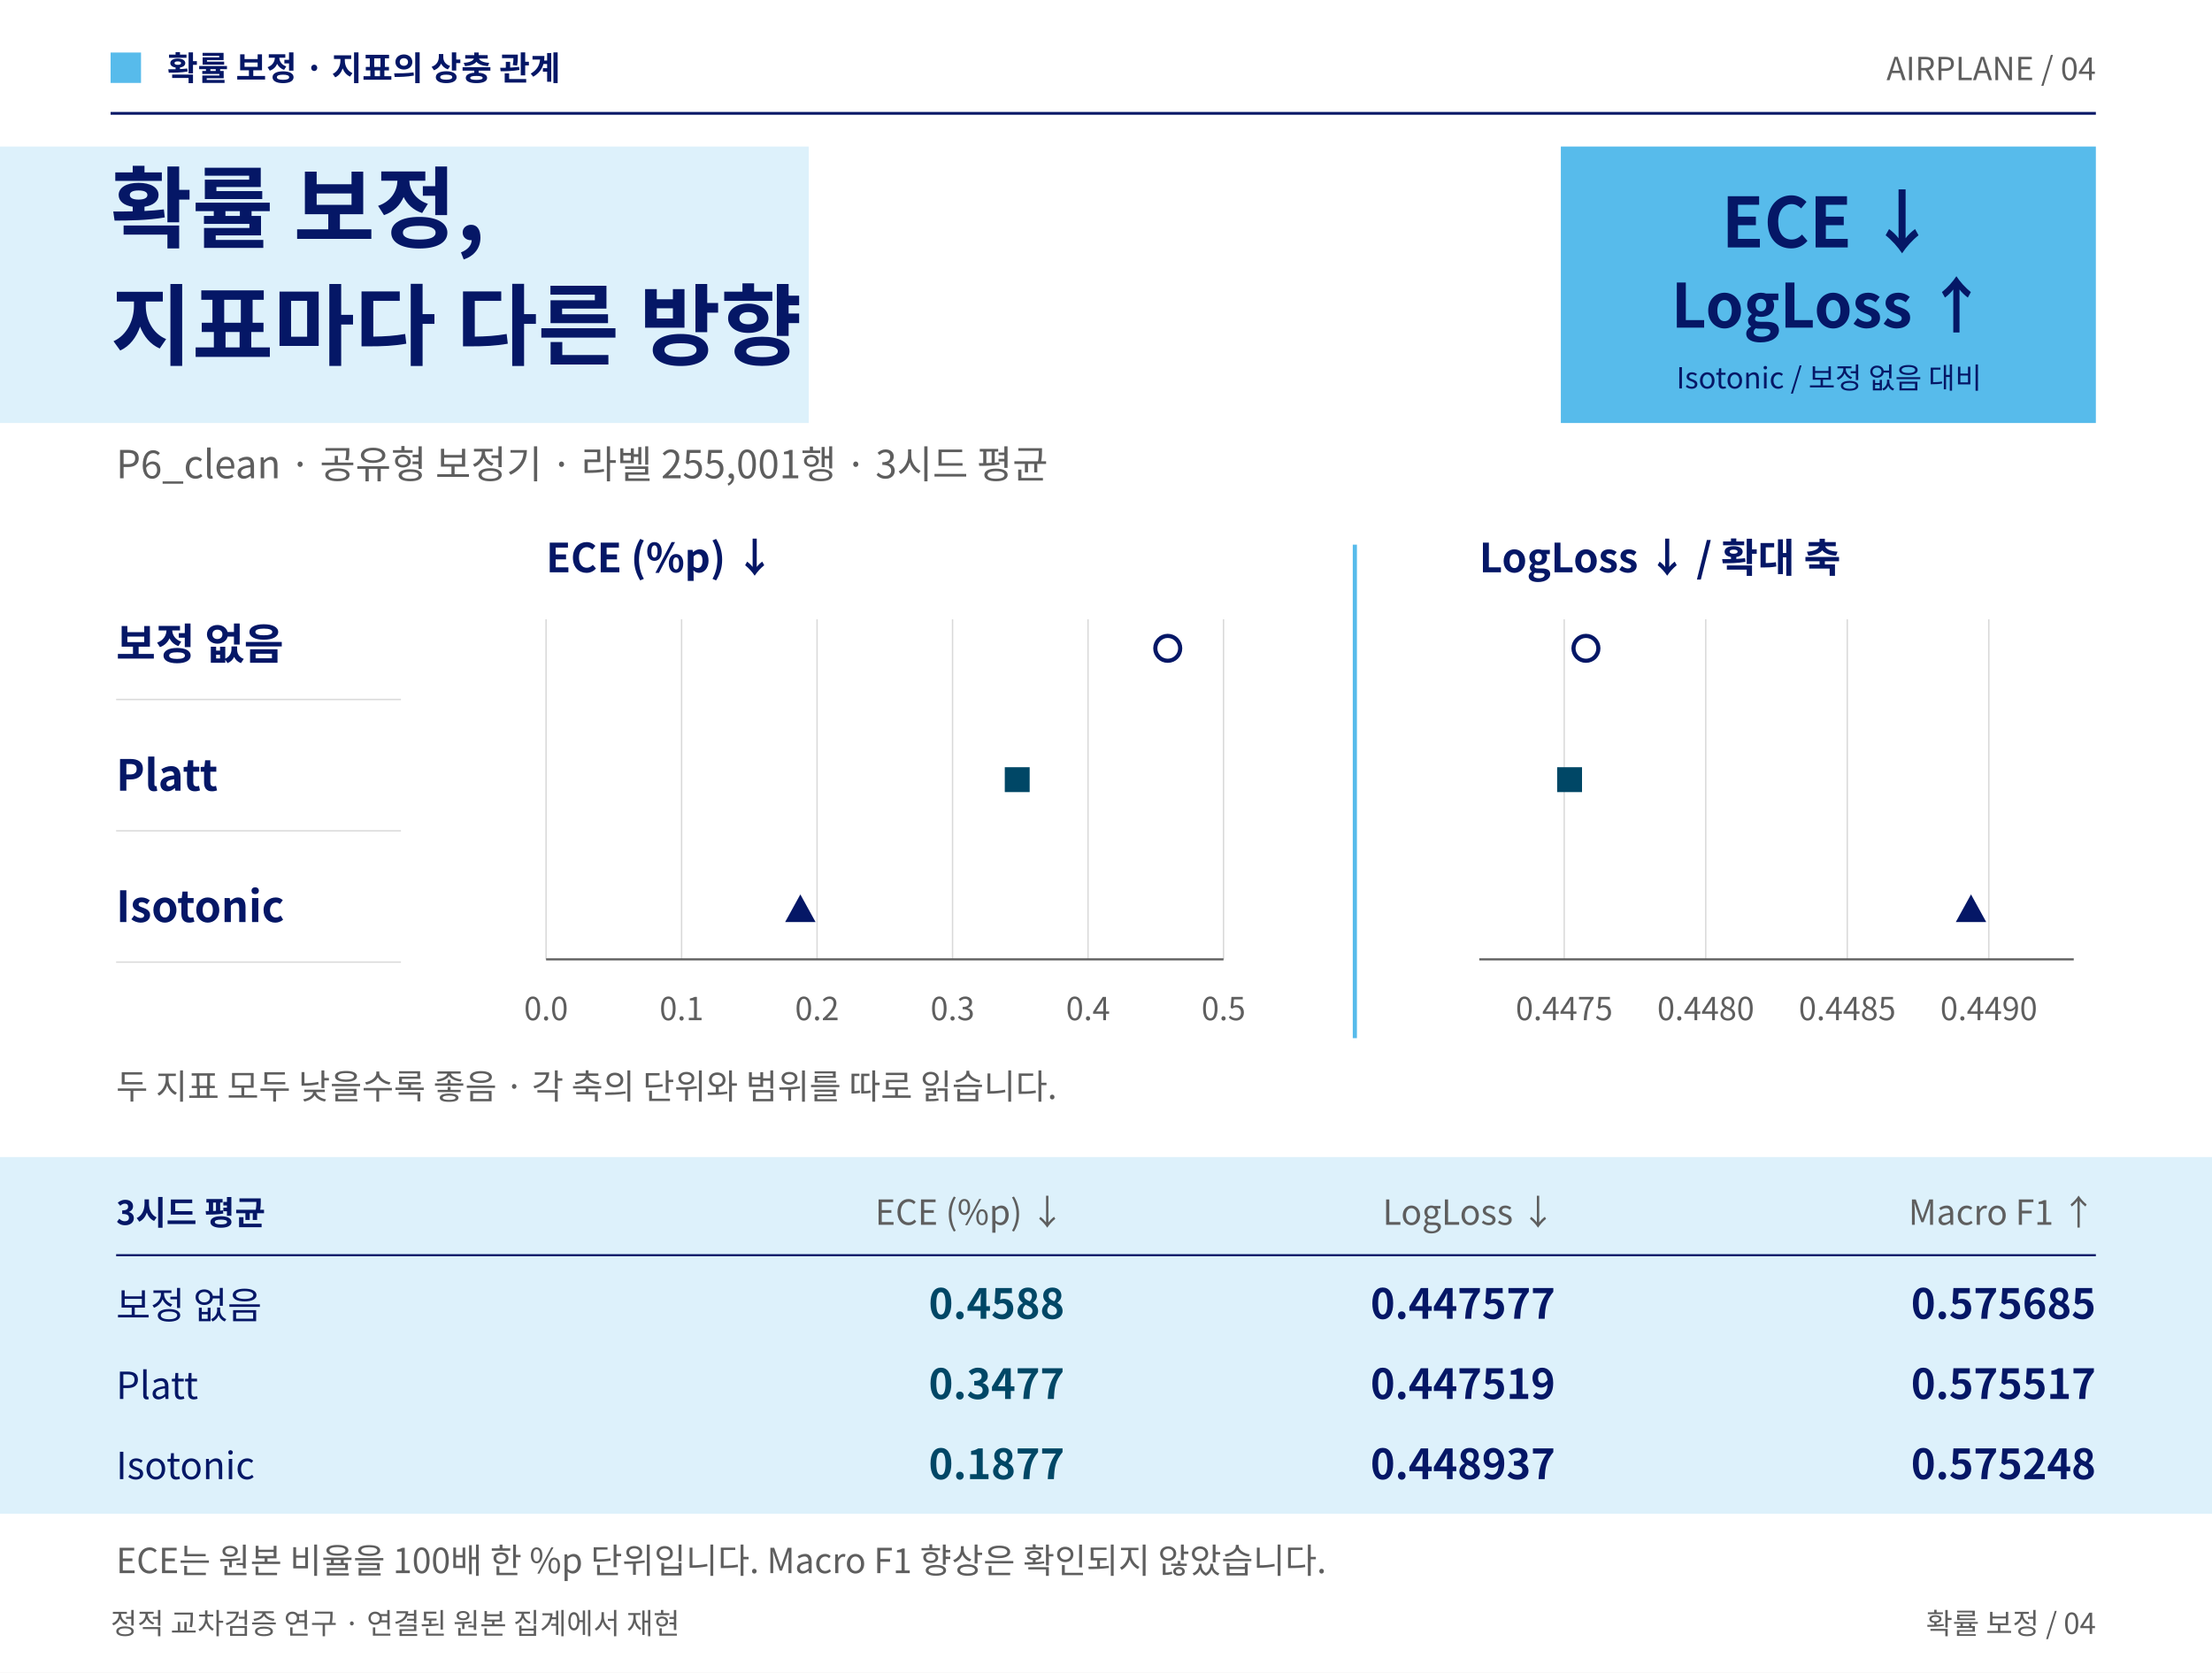
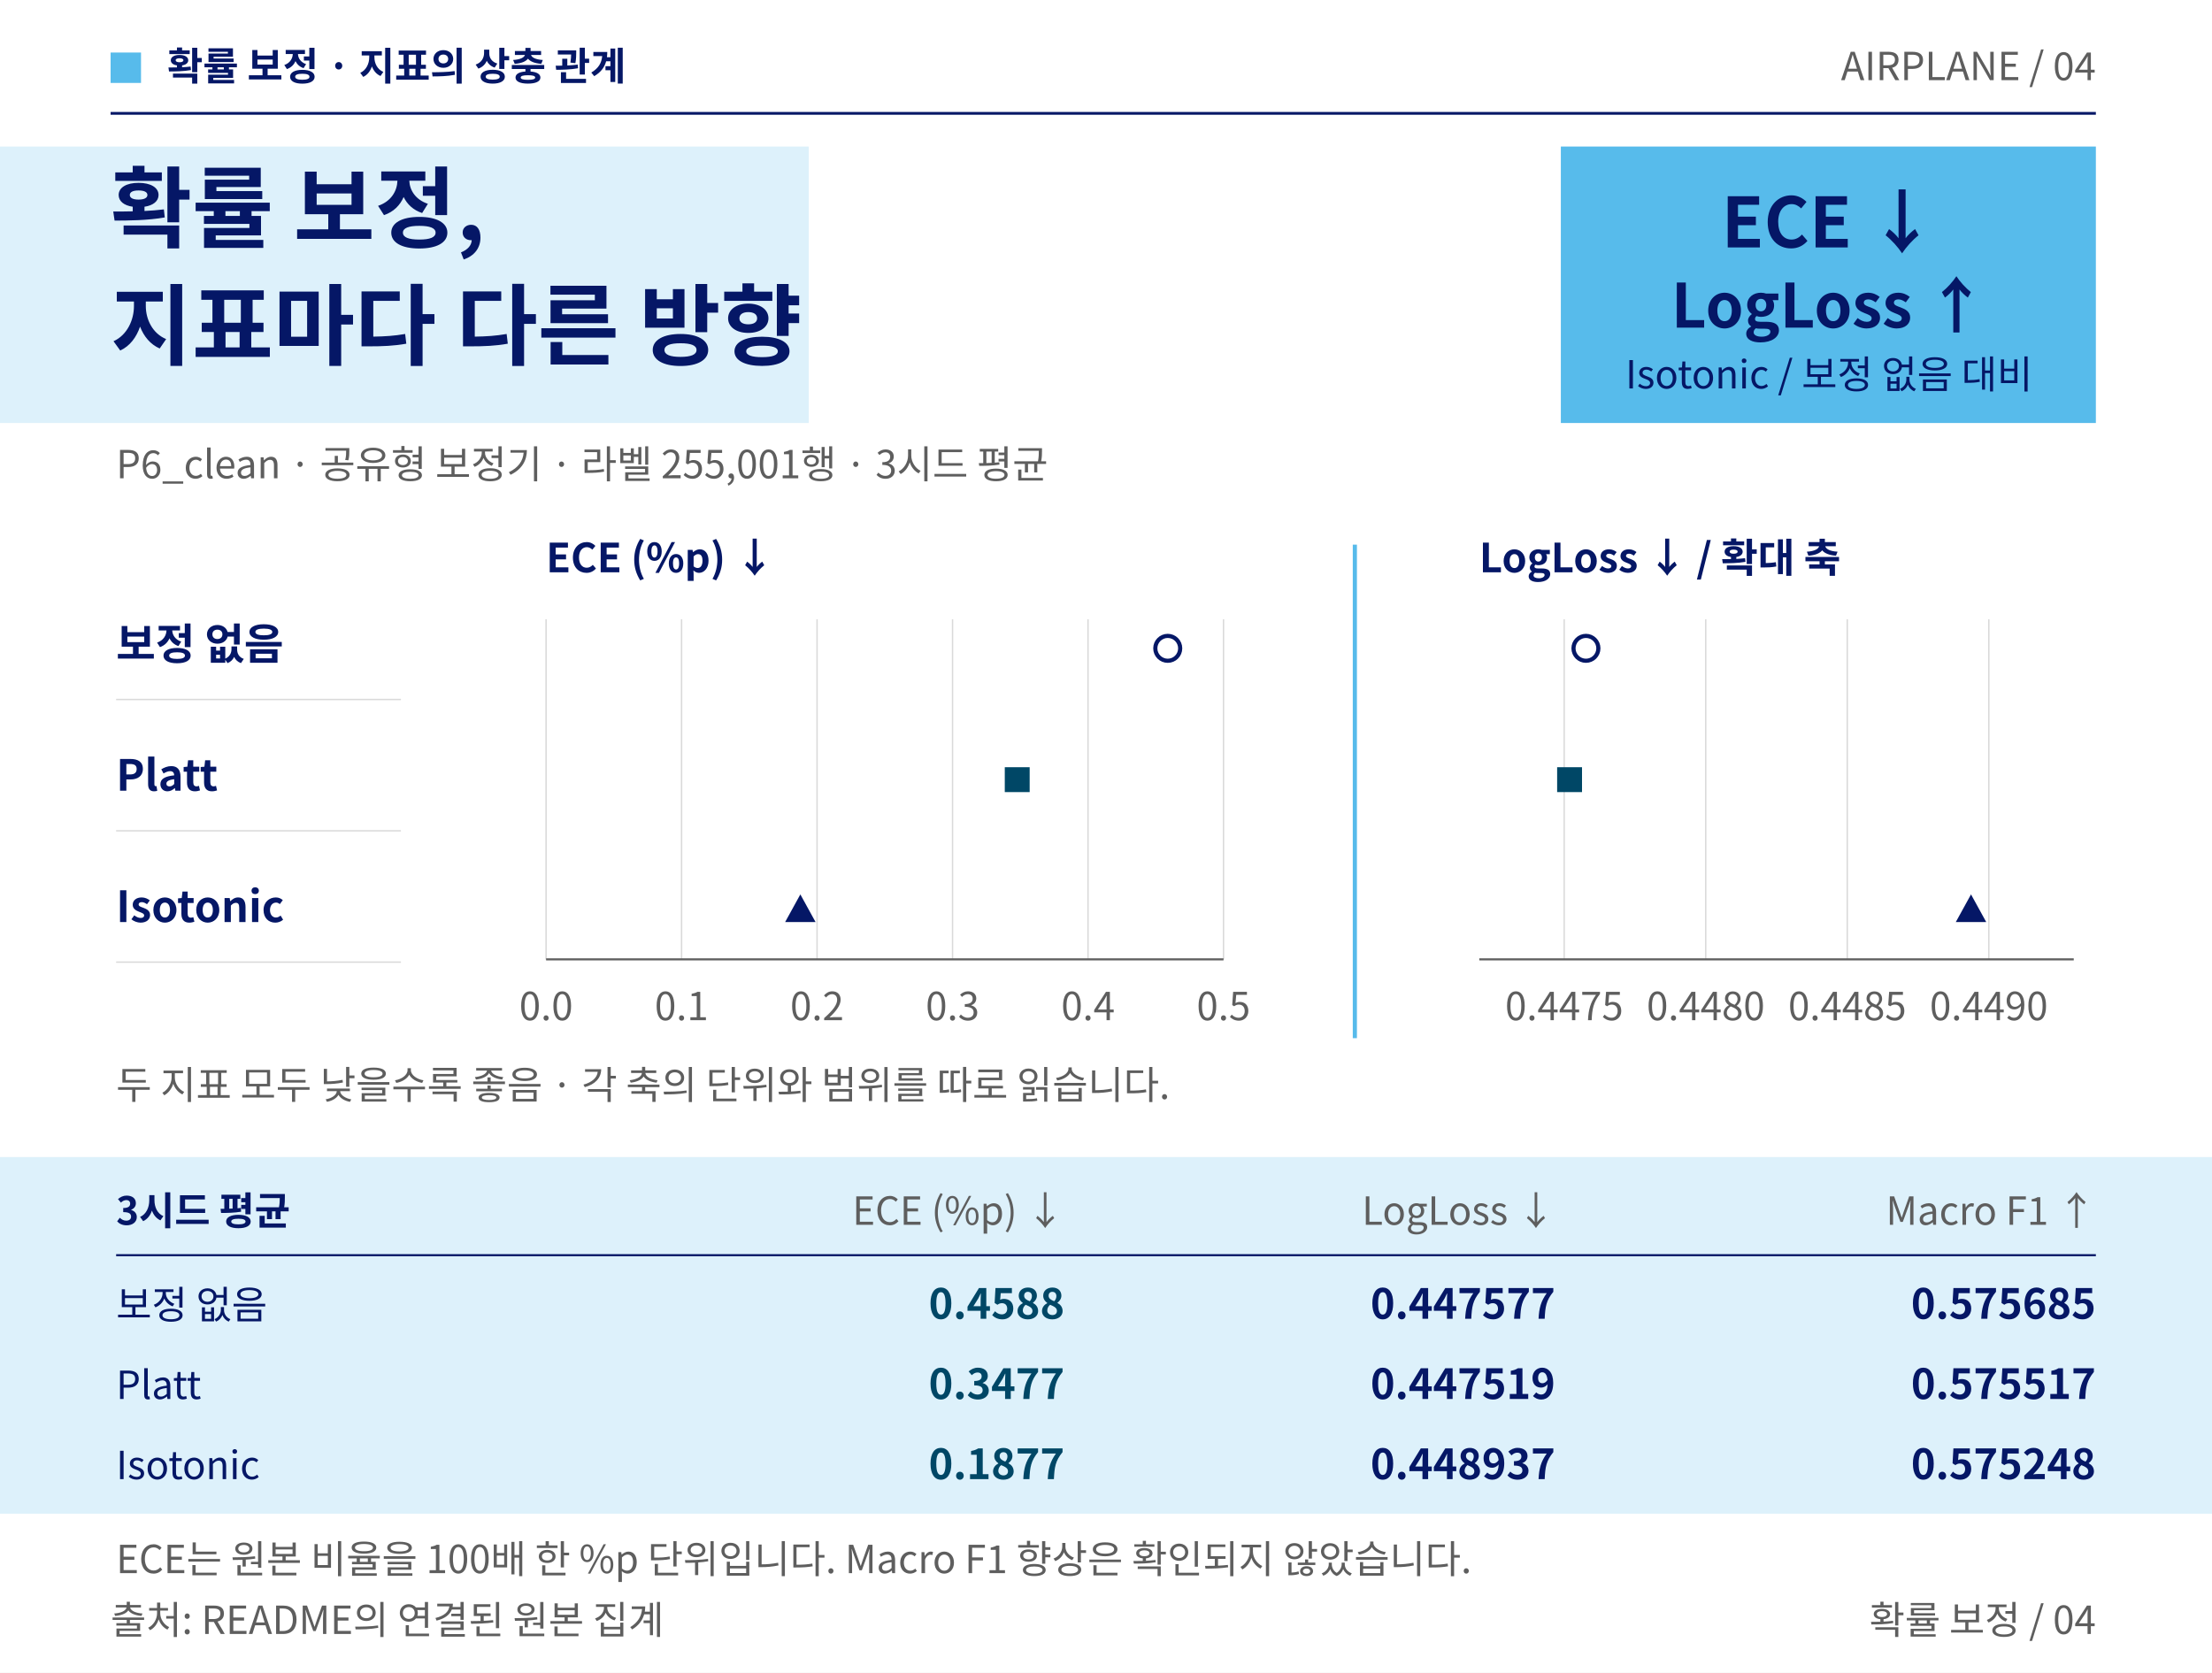
- <svg xmlns="http://www.w3.org/2000/svg" width="1600" height="1210" viewBox="0 0 1600 1210" role="img" aria-labelledby="title desc" data-design="korean-air-palette-d" data-chart-type="aligned-independent-calibration-panels">
+ <svg xmlns="http://www.w3.org/2000/svg" width="1600" height="1210" viewBox="0 0 1600 1210" role="img" aria-labelledby="title desc" data-design="refined-evidence-f" data-chart-type="aligned-independent-calibration-panels">
  <style>text{font-family:"Noto Sans CJK KR","Malgun Gothic","Apple SD Gothic Neo",sans-serif;font-variant-numeric:tabular-nums}</style>
  <rect width="1600" height="1210" fill="#FFFFFF" />
  <rect x="0.000" y="106.000" width="585.000" height="200.000" fill="#DDF1FB" />
  <rect x="1129.000" y="106.000" width="387.000" height="200.000" fill="#57BBEB" />
  <rect x="80.000" y="38.000" width="22.000" height="22.000" fill="#57BBEB" />
-   <text x="121.000" y="58.000" font-size="24" fill="#051766" font-weight="600" text-anchor="start">확률 보정 · 지표의 상충 관계</text>
-   <text x="1516.000" y="58.000" font-size="23" fill="#5E5E5E" font-weight="400" text-anchor="end">AIRPLANE  /  04</text>
+   <text x="121.000" y="58.000" font-size="28" fill="#051766" font-weight="600" text-anchor="start">확률 보정 · 지표의 상충 관계</text>
+   <text x="1516.000" y="58.000" font-size="28" fill="#5E5E5E" font-weight="400" text-anchor="end">AIRPLANE  /  04</text>
  <line x1="80.000" y1="82.000" x2="1516.000" y2="82.000" stroke="#051766" stroke-width="2" />
  <text x="80.000" y="174.000" font-size="64" fill="#051766" font-weight="700" text-anchor="start" style="font-family:Noto Sans CJK KR, Malgun Gothic, Apple SD Gothic Neo, sans-serif">확률 보정,</text>
  <text x="80.000" y="259.000" font-size="64" fill="#051766" font-weight="700" text-anchor="start" style="font-family:Noto Sans CJK KR, Malgun Gothic, Apple SD Gothic Neo, sans-serif">지표마다 다른 방향</text>
  <text x="1323.000" y="179.000" font-size="50" fill="#051766" font-weight="700" text-anchor="middle">ECE ↓</text>
  <text x="1323.000" y="237.000" font-size="44" fill="#051766" font-weight="600" text-anchor="middle">LogLoss ↑</text>
-   <text x="1323.000" y="281.000" font-size="21" fill="#051766" font-weight="400" text-anchor="middle">Isotonic / 보정 없음 대비</text>
+   <text x="1323.000" y="281.000" font-size="28" fill="#051766" font-weight="400" text-anchor="middle">Isotonic / 보정 없음 대비</text>
  <text x="84.000" y="346.000" font-size="28" fill="#5E5E5E" font-weight="400" text-anchor="start">P6_clean · 공유형 보정기 · 라벨 255,001행 · 3시드 평균</text>
  <text x="395.000" y="414.000" font-size="29" fill="#051766" font-weight="600" text-anchor="start">ECE (%p) ↓</text>
  <line x1="395.000" y1="448.000" x2="395.000" y2="694.000" stroke="#D9D9D9" stroke-width="1" />
-   <text x="395.000" y="738.000" font-size="23" fill="#5E5E5E" font-weight="400" text-anchor="middle">0.0</text>
+   <text x="395.000" y="738.000" font-size="28" fill="#5E5E5E" font-weight="400" text-anchor="middle">0.0</text>
  <line x1="493.000" y1="448.000" x2="493.000" y2="694.000" stroke="#D9D9D9" stroke-width="1" />
-   <text x="493.000" y="738.000" font-size="23" fill="#5E5E5E" font-weight="400" text-anchor="middle">0.1</text>
+   <text x="493.000" y="738.000" font-size="28" fill="#5E5E5E" font-weight="400" text-anchor="middle">0.1</text>
  <line x1="591.000" y1="448.000" x2="591.000" y2="694.000" stroke="#D9D9D9" stroke-width="1" />
-   <text x="591.000" y="738.000" font-size="23" fill="#5E5E5E" font-weight="400" text-anchor="middle">0.2</text>
+   <text x="591.000" y="738.000" font-size="28" fill="#5E5E5E" font-weight="400" text-anchor="middle">0.2</text>
  <line x1="689.000" y1="448.000" x2="689.000" y2="694.000" stroke="#D9D9D9" stroke-width="1" />
-   <text x="689.000" y="738.000" font-size="23" fill="#5E5E5E" font-weight="400" text-anchor="middle">0.3</text>
+   <text x="689.000" y="738.000" font-size="28" fill="#5E5E5E" font-weight="400" text-anchor="middle">0.3</text>
  <line x1="787.000" y1="448.000" x2="787.000" y2="694.000" stroke="#D9D9D9" stroke-width="1" />
-   <text x="787.000" y="738.000" font-size="23" fill="#5E5E5E" font-weight="400" text-anchor="middle">0.4</text>
+   <text x="787.000" y="738.000" font-size="28" fill="#5E5E5E" font-weight="400" text-anchor="middle">0.4</text>
  <line x1="885.000" y1="448.000" x2="885.000" y2="694.000" stroke="#D9D9D9" stroke-width="1" />
-   <text x="885.000" y="738.000" font-size="23" fill="#5E5E5E" font-weight="400" text-anchor="middle">0.5</text>
+   <text x="885.000" y="738.000" font-size="28" fill="#5E5E5E" font-weight="400" text-anchor="middle">0.5</text>
  <line x1="395.000" y1="694.000" x2="885.000" y2="694.000" stroke="#5E5E5E" stroke-width="1.5" />
  <circle cx="844.662" cy="469.000" r="9" fill="#FFFFFF" stroke="#051766" stroke-width="3" />
  <rect x="726.786" y="555.000" width="18.000" height="18.000" fill="#004766" />
  <polygon points="578.913,647.000 567.913,667.000 589.913,667.000" fill="#051766" />
  <text x="1070.000" y="414.000" font-size="29" fill="#051766" font-weight="600" text-anchor="start">LogLoss ↓ / 확대 축</text>
  <line x1="1131.429" y1="448.000" x2="1131.429" y2="694.000" stroke="#D9D9D9" stroke-width="1" />
-   <text x="1131.429" y="738.000" font-size="23" fill="#5E5E5E" font-weight="400" text-anchor="middle">0.4475</text>
+   <text x="1131.429" y="738.000" font-size="28" fill="#5E5E5E" font-weight="400" text-anchor="middle">0.4475</text>
  <line x1="1233.810" y1="448.000" x2="1233.810" y2="694.000" stroke="#D9D9D9" stroke-width="1" />
-   <text x="1233.810" y="738.000" font-size="23" fill="#5E5E5E" font-weight="400" text-anchor="middle">0.4480</text>
+   <text x="1233.810" y="738.000" font-size="28" fill="#5E5E5E" font-weight="400" text-anchor="middle">0.4480</text>
  <line x1="1336.190" y1="448.000" x2="1336.190" y2="694.000" stroke="#D9D9D9" stroke-width="1" />
-   <text x="1336.190" y="738.000" font-size="23" fill="#5E5E5E" font-weight="400" text-anchor="middle">0.4485</text>
+   <text x="1336.190" y="738.000" font-size="28" fill="#5E5E5E" font-weight="400" text-anchor="middle">0.4485</text>
  <line x1="1438.571" y1="448.000" x2="1438.571" y2="694.000" stroke="#D9D9D9" stroke-width="1" />
-   <text x="1438.571" y="738.000" font-size="23" fill="#5E5E5E" font-weight="400" text-anchor="middle">0.4490</text>
+   <text x="1438.571" y="738.000" font-size="28" fill="#5E5E5E" font-weight="400" text-anchor="middle">0.4490</text>
  <line x1="1070.000" y1="694.000" x2="1500.000" y2="694.000" stroke="#5E5E5E" stroke-width="1.5" />
  <circle cx="1147.151" cy="469.000" r="9" fill="#FFFFFF" stroke="#051766" stroke-width="3" />
  <rect x="1126.321" y="555.000" width="18.000" height="18.000" fill="#004766" />
  <polygon points="1425.688,647.000 1414.688,667.000 1436.688,667.000" fill="#051766" />
  <line x1="980.000" y1="394.000" x2="980.000" y2="751.000" stroke="#57BBEB" stroke-width="3" />
  <text x="84.000" y="477.000" font-size="31" fill="#051766" font-weight="600" text-anchor="start">보정 없음</text>
  <line x1="84.000" y1="506.000" x2="290.000" y2="506.000" stroke="#D9D9D9" stroke-width="1" />
  <text x="84.000" y="572.000" font-size="31" fill="#051766" font-weight="600" text-anchor="start">Platt</text>
  <line x1="84.000" y1="601.000" x2="290.000" y2="601.000" stroke="#D9D9D9" stroke-width="1" />
  <text x="84.000" y="667.000" font-size="31" fill="#051766" font-weight="600" text-anchor="start">Isotonic</text>
  <line x1="84.000" y1="696.000" x2="290.000" y2="696.000" stroke="#D9D9D9" stroke-width="1" />
-   <text x="84.000" y="795.000" font-size="25" fill="#5E5E5E" font-weight="400" text-anchor="start">두 지표 모두 낮을수록 좋음 · 각 축의 단위와 범위를 따로 읽습니다.</text>
+   <text x="84.000" y="795.000" font-size="28" fill="#5E5E5E" font-weight="400" text-anchor="start">두 지표 모두 낮을수록 좋음 · 각 축의 단위와 범위를 따로 읽습니다.</text>
  <rect x="0.000" y="837.000" width="1600.000" height="258.000" fill="#DDF1FB" />
-   <text x="84.000" y="886.000" font-size="24" fill="#051766" font-weight="600" text-anchor="start">3시드 평균</text>
-   <text x="770.000" y="886.000" font-size="25" fill="#5E5E5E" font-weight="400" text-anchor="end">ECE (%p) ↓</text>
-   <text x="1125.000" y="886.000" font-size="25" fill="#5E5E5E" font-weight="400" text-anchor="end">LogLoss ↓</text>
-   <text x="1516.000" y="886.000" font-size="25" fill="#5E5E5E" font-weight="400" text-anchor="end">Macro F1 ↑</text>
+   <text x="84.000" y="886.000" font-size="28" fill="#051766" font-weight="600" text-anchor="start">3시드 평균</text>
+   <text x="770.000" y="886.000" font-size="28" fill="#5E5E5E" font-weight="400" text-anchor="end">ECE (%p) ↓</text>
+   <text x="1125.000" y="886.000" font-size="28" fill="#5E5E5E" font-weight="400" text-anchor="end">LogLoss ↓</text>
+   <text x="1516.000" y="886.000" font-size="28" fill="#5E5E5E" font-weight="400" text-anchor="end">Macro F1 ↑</text>
  <line x1="84.000" y1="908.000" x2="1516.000" y2="908.000" stroke="#051766" stroke-width="1.5" />
-   <text x="84.000" y="954.000" font-size="27" fill="#051766" font-weight="500" text-anchor="start">보정 없음</text>
+   <text x="84.000" y="954.000" font-size="28" fill="#051766" font-weight="500" text-anchor="start">보정 없음</text>
  <text x="770.000" y="954.000" font-size="30" fill="#004766" font-weight="600" text-anchor="end">0.4588</text>
  <text x="1125.000" y="954.000" font-size="30" fill="#051766" font-weight="600" text-anchor="end">0.447577</text>
  <text x="1516.000" y="954.000" font-size="30" fill="#051766" font-weight="600" text-anchor="end">0.575685</text>
-   <text x="84.000" y="1012.000" font-size="27" fill="#051766" font-weight="500" text-anchor="start">Platt</text>
+   <text x="84.000" y="1012.000" font-size="28" fill="#051766" font-weight="500" text-anchor="start">Platt</text>
  <text x="770.000" y="1012.000" font-size="30" fill="#004766" font-weight="600" text-anchor="end">0.3477</text>
  <text x="1125.000" y="1012.000" font-size="30" fill="#051766" font-weight="600" text-anchor="end">0.447519</text>
  <text x="1516.000" y="1012.000" font-size="30" fill="#051766" font-weight="600" text-anchor="end">0.575517</text>
-   <text x="84.000" y="1070.000" font-size="27" fill="#051766" font-weight="500" text-anchor="start">Isotonic</text>
+   <text x="84.000" y="1070.000" font-size="28" fill="#051766" font-weight="500" text-anchor="start">Isotonic</text>
  <text x="770.000" y="1070.000" font-size="30" fill="#004766" font-weight="600" text-anchor="end">0.1877</text>
  <text x="1125.000" y="1070.000" font-size="30" fill="#051766" font-weight="600" text-anchor="end">0.448937</text>
  <text x="1516.000" y="1070.000" font-size="30" fill="#051766" font-weight="600" text-anchor="end">0.575248</text>
-   <text x="84.000" y="1138.000" font-size="25" fill="#5E5E5E" font-weight="400" text-anchor="start">ECE는 원본 비율을 100배 한 %p 단위입니다. Macro F1 향상은 확인되지 않았습니다.</text>
-   <text x="80.000" y="1182.000" font-size="21" fill="#5E5E5E" font-weight="400" text-anchor="start">정적 교차검증 연구 · 연결된 원본 집계에서 재현</text>
-   <text x="1516.000" y="1182.000" font-size="21" fill="#5E5E5E" font-weight="400" text-anchor="end">확률 보정 / 04</text>
+   <text x="84.000" y="1138.000" font-size="28" fill="#5E5E5E" font-weight="400" text-anchor="start">ECE는 원본 비율을 100배 한 %p 단위입니다. Macro F1 향상은 확인되지 않았습니다.</text>
+   <text x="80.000" y="1182.000" font-size="28" fill="#5E5E5E" font-weight="400" text-anchor="start">출처: README의 연결된 원본 집계</text>
+   <text x="1516.000" y="1182.000" font-size="28" fill="#5E5E5E" font-weight="400" text-anchor="end">확률 보정 / 04</text>
</svg>
